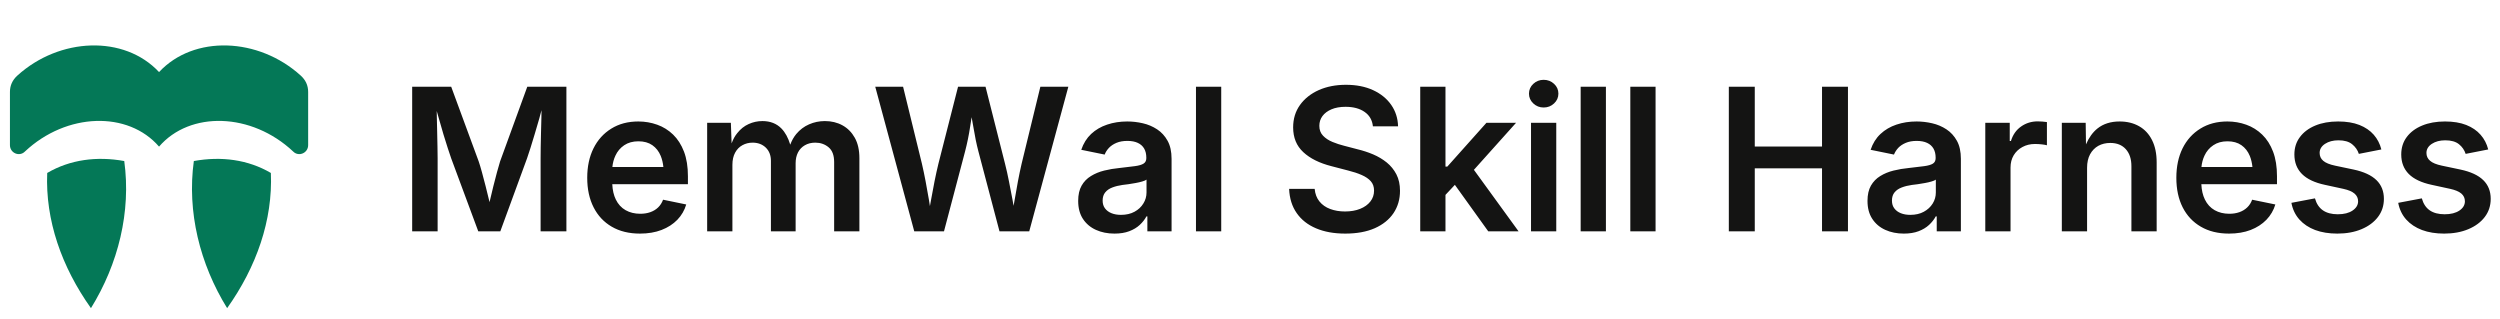
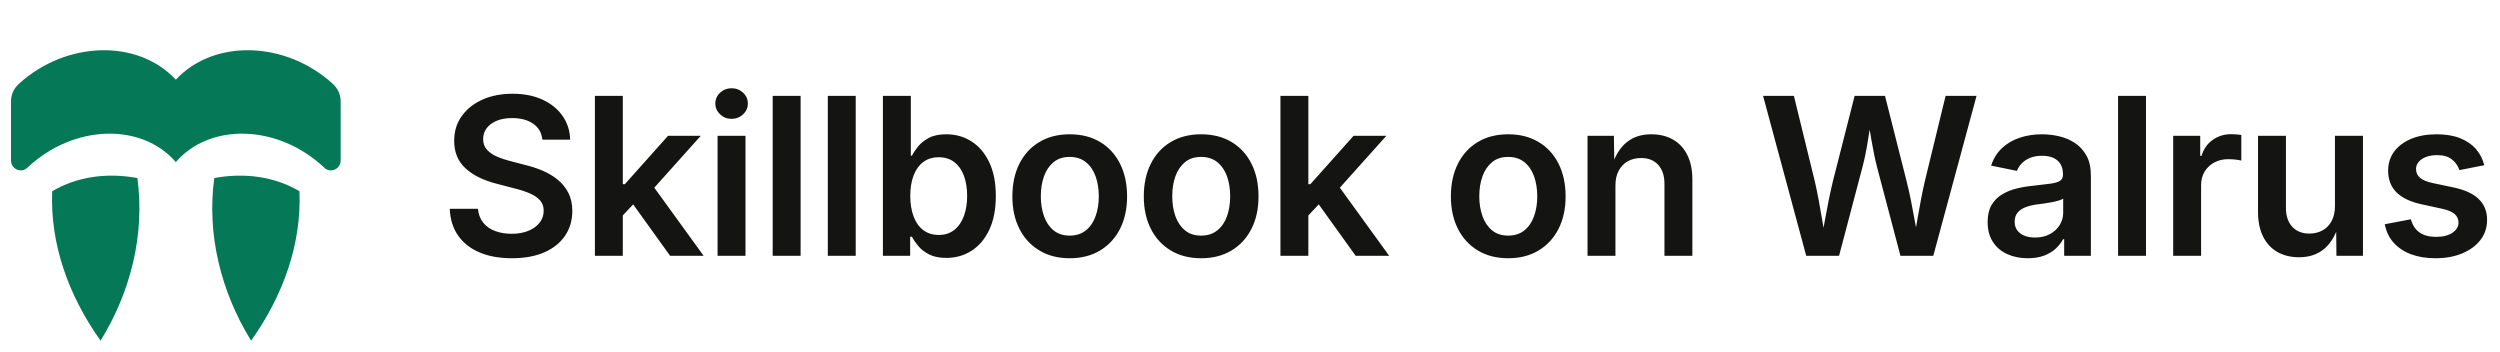
- <svg xmlns="http://www.w3.org/2000/svg" viewBox="0 0 503 64" width="503" height="64" role="img" aria-label="MemWal Skill Harness">
+ <svg xmlns="http://www.w3.org/2000/svg" viewBox="0 0 455 64" width="455" height="64" role="img" aria-label="Skillbook">
  <g fill="#047857">
    <path d="M3.5 15.2C12 7.5 25 7 32 14.5c7-7.5 20-7 28.5.7 1 .9 1.5 2 1.5 3.3v10.7c0 1.6-1.9 2.4-3 1.3-8.4-7.9-20.8-8.2-27-1-6.200-7.200-18.600-6.900-27 1-1.100 1.100-3 .300-3-1.300V18.500c0-1.300.500-2.400 1.500-3.300Z" />
    <path d="M9.500 34.800c4.600-2.700 10-3.400 15.500-2.400 1.400 10.200-1.200 20.700-6.700 29.600-5.900-8.300-9.200-17.700-8.800-27.200Z" />
    <path d="M54.500 34.800c-4.600-2.700-10-3.400-15.500-2.400-1.400 10.200 1.200 20.700 6.700 29.600 5.900-8.300 9.200-17.700 8.800-27.200Z" />
  </g>
-   <path fill="#141413" transform="translate(80 46.55)" d="M2.93 0V-29.1H10.78L16.31 -14.08Q16.6 -13.24 16.96 -11.92Q17.32 -10.61 17.71 -9.08Q18.09 -7.56 18.44 -6.11Q18.46 -6 18.48 -5.88Q18.5 -5.98 18.54 -6.07Q18.87 -7.5 19.25 -9.03Q19.63 -10.57 19.99 -11.89Q20.35 -13.22 20.62 -14.08L26.09 -29.1H33.96V0H28.77V-14.69Q28.77 -15.62 28.79 -16.95Q28.81 -18.28 28.85 -19.8Q28.89 -21.33 28.93 -22.89Q28.95 -23.65 28.95 -24.38Q28.73 -23.54 28.5 -22.7Q28.03 -21.07 27.58 -19.56Q27.13 -18.05 26.73 -16.78Q26.33 -15.51 26.04 -14.69L20.66 0H16.23L10.78 -14.69Q10.49 -15.51 10.09 -16.75Q9.69 -17.99 9.23 -19.49Q8.77 -21 8.32 -22.64Q8.09 -23.44 7.87 -24.22Q7.87 -23.63 7.89 -23.01Q7.93 -21.46 7.96 -19.92Q7.99 -18.38 8.02 -17.02Q8.05 -15.66 8.05 -14.69V0ZM48.76 0.45Q45.46 0.45 43.08 -0.94Q40.71 -2.32 39.43 -4.84Q38.15 -7.36 38.15 -10.78Q38.15 -14.16 39.41 -16.7Q40.67 -19.24 42.99 -20.67Q45.3 -22.11 48.43 -22.11Q50.42 -22.11 52.23 -21.46Q54.03 -20.82 55.43 -19.47Q56.82 -18.12 57.62 -16.04Q58.41 -13.96 58.41 -11.09V-9.49H43.19Q43.27 -7.7 43.9 -6.41Q44.6 -4.98 45.87 -4.26Q47.14 -3.54 48.82 -3.54Q49.93 -3.54 50.84 -3.86Q51.75 -4.18 52.41 -4.81Q53.07 -5.45 53.41 -6.37L58.07 -5.41Q57.55 -3.65 56.28 -2.33Q55.01 -1.02 53.1 -0.28Q51.2 0.45 48.76 0.45ZM43.21 -12.95H53.47Q53.35 -14.16 52.94 -15.18Q52.37 -16.56 51.25 -17.34Q50.13 -18.12 48.45 -18.12Q46.77 -18.12 45.59 -17.33Q44.42 -16.54 43.82 -15.23Q43.33 -14.18 43.21 -12.95ZM62.28 0V-21.84H67.05L67.2 -17.7Q67.63 -18.91 68.34 -19.77Q69.31 -21 70.63 -21.59Q71.95 -22.19 73.4 -22.19Q75.76 -22.19 77.22 -20.7Q78.38 -19.51 79 -17.44Q79.45 -18.67 80.21 -19.59Q81.29 -20.88 82.78 -21.53Q84.27 -22.19 85.97 -22.19Q87.95 -22.19 89.51 -21.33Q91.07 -20.47 91.99 -18.82Q92.91 -17.17 92.91 -14.73V0H87.83V-13.95Q87.83 -15.98 86.72 -16.91Q85.6 -17.85 84.04 -17.85Q82.83 -17.85 81.93 -17.32Q81.03 -16.8 80.55 -15.87Q80.08 -14.94 80.08 -13.71V0H75.11V-14.18Q75.11 -15.84 74.08 -16.85Q73.04 -17.85 71.42 -17.85Q70.31 -17.85 69.38 -17.34Q68.45 -16.84 67.91 -15.84Q67.36 -14.84 67.36 -13.38V0ZM103.95 0 96.1 -29.1H101.7L105.49 -13.61Q105.88 -11.93 106.23 -10.08Q106.57 -8.22 106.9 -6.35Q107 -5.72 107.1 -5.08Q107.21 -5.72 107.33 -6.35Q107.66 -8.22 108.03 -10.08Q108.4 -11.93 108.81 -13.61L112.76 -29.1H118.29L122.21 -13.61Q122.64 -11.93 123 -10.08Q123.36 -8.22 123.72 -6.35Q123.81 -5.74 123.93 -5.14Q124.03 -5.74 124.15 -6.35Q124.46 -8.22 124.81 -10.08Q125.16 -11.93 125.55 -13.61L129.32 -29.1H134.95L127.08 0H121.1L116.86 -16.07Q116.27 -18.32 115.85 -20.96Q115.67 -21.93 115.49 -22.97Q115.34 -22.01 115.2 -21.11Q114.81 -18.52 114.17 -16.07L109.93 0ZM144.23 0.45Q142.16 0.45 140.5 -0.3Q138.84 -1.05 137.88 -2.52Q136.93 -3.98 136.93 -6.13Q136.93 -7.99 137.62 -9.2Q138.31 -10.41 139.5 -11.13Q140.68 -11.86 142.16 -12.23Q143.65 -12.6 145.25 -12.75Q147.14 -12.97 148.33 -13.12Q149.53 -13.28 150.08 -13.63Q150.64 -13.98 150.64 -14.73V-14.82Q150.64 -15.9 150.21 -16.65Q149.78 -17.4 148.93 -17.8Q148.08 -18.2 146.83 -18.2Q145.56 -18.2 144.63 -17.81Q143.71 -17.42 143.12 -16.8Q142.53 -16.17 142.26 -15.45L137.55 -16.41Q138.2 -18.34 139.54 -19.6Q140.89 -20.86 142.76 -21.48Q144.62 -22.11 146.81 -22.11Q148.35 -22.11 149.93 -21.75Q151.5 -21.39 152.81 -20.53Q154.12 -19.67 154.92 -18.22Q155.72 -16.78 155.72 -14.59V0H150.85V-3.01H150.66Q150.17 -2.09 149.32 -1.3Q148.47 -0.51 147.21 -0.03Q145.95 0.45 144.23 0.45ZM145.54 -3.32Q147.12 -3.32 148.27 -3.95Q149.41 -4.57 150.04 -5.6Q150.68 -6.62 150.68 -7.83V-10.41Q150.42 -10.21 149.83 -10.04Q149.23 -9.86 148.5 -9.73Q147.77 -9.59 147.05 -9.49Q146.34 -9.39 145.85 -9.34Q144.72 -9.18 143.8 -8.83Q142.88 -8.48 142.37 -7.84Q141.85 -7.21 141.85 -6.19Q141.85 -5.25 142.33 -4.62Q142.81 -3.98 143.64 -3.65Q144.47 -3.32 145.54 -3.32ZM165.71 -29.1V0H160.63V-29.1ZM190.66 0.45Q187.28 0.45 184.79 -0.61Q182.3 -1.66 180.9 -3.67Q179.49 -5.68 179.37 -8.55H184.51Q184.65 -7.03 185.47 -6.02Q186.29 -5 187.64 -4.5Q188.98 -4 190.62 -4Q192.34 -4 193.66 -4.53Q194.98 -5.06 195.72 -6.01Q196.46 -6.95 196.46 -8.2Q196.46 -9.34 195.81 -10.08Q195.16 -10.82 193.97 -11.34Q192.79 -11.86 191.21 -12.25L187.91 -13.11Q184.26 -14.04 182.22 -15.94Q180.18 -17.83 180.18 -20.92Q180.18 -23.5 181.56 -25.43Q182.95 -27.36 185.35 -28.43Q187.75 -29.49 190.8 -29.49Q193.91 -29.49 196.25 -28.42Q198.59 -27.34 199.91 -25.45Q201.23 -23.55 201.29 -21.13H196.23Q196.03 -23.01 194.56 -24.03Q193.09 -25.06 190.72 -25.06Q189.08 -25.06 187.9 -24.56Q186.72 -24.06 186.08 -23.2Q185.45 -22.34 185.45 -21.23Q185.45 -20.02 186.2 -19.24Q186.95 -18.46 188.1 -17.99Q189.24 -17.52 190.41 -17.23L193.12 -16.52Q194.75 -16.13 196.27 -15.49Q197.79 -14.84 199.01 -13.86Q200.23 -12.87 200.96 -11.46Q201.68 -10.06 201.68 -8.16Q201.68 -5.61 200.37 -3.66Q199.06 -1.72 196.6 -0.63Q194.14 0.45 190.66 0.45ZM205.75 0V-29.1H210.83V-13.03H211.2L219.07 -21.84H225.03L216.55 -12.38L225.54 0H219.44L212.72 -9.36L210.83 -7.34V0ZM228.04 0V-21.84H233.12V0ZM230.58 -24.92Q229.37 -24.92 228.5 -25.74Q227.63 -26.56 227.63 -27.7Q227.63 -28.87 228.5 -29.68Q229.37 -30.49 230.58 -30.49Q231.81 -30.49 232.68 -29.68Q233.55 -28.87 233.55 -27.71Q233.55 -26.56 232.68 -25.74Q231.81 -24.92 230.58 -24.92ZM243.11 -29.1V0H238.03V-29.1ZM253.1 -29.1V0H248.02V-29.1ZM267.84 0V-29.1H273.06V-17.07H286.59V-29.1H291.81V0H286.59V-12.68H273.06V0ZM303.05 0.45Q300.98 0.45 299.32 -0.3Q297.66 -1.05 296.7 -2.52Q295.74 -3.98 295.74 -6.13Q295.74 -7.99 296.43 -9.2Q297.13 -10.41 298.31 -11.13Q299.49 -11.86 300.98 -12.23Q302.46 -12.6 304.06 -12.75Q305.96 -12.97 307.15 -13.12Q308.34 -13.28 308.9 -13.63Q309.45 -13.98 309.45 -14.73V-14.82Q309.45 -15.9 309.02 -16.65Q308.59 -17.4 307.74 -17.8Q306.89 -18.2 305.64 -18.2Q304.37 -18.2 303.45 -17.81Q302.52 -17.42 301.93 -16.8Q301.35 -16.17 301.07 -15.45L296.37 -16.41Q297.01 -18.34 298.36 -19.6Q299.71 -20.86 301.57 -21.48Q303.44 -22.11 305.62 -22.11Q307.17 -22.11 308.74 -21.75Q310.31 -21.39 311.62 -20.53Q312.93 -19.67 313.73 -18.22Q314.53 -16.78 314.53 -14.59V0H309.67V-3.01H309.47Q308.98 -2.09 308.13 -1.3Q307.28 -0.51 306.02 -0.03Q304.76 0.45 303.05 0.45ZM304.35 -3.32Q305.94 -3.32 307.08 -3.95Q308.22 -4.57 308.86 -5.6Q309.49 -6.62 309.49 -7.83V-10.41Q309.24 -10.21 308.64 -10.04Q308.05 -9.86 307.31 -9.73Q306.58 -9.59 305.87 -9.49Q305.16 -9.39 304.67 -9.34Q303.53 -9.18 302.62 -8.83Q301.7 -8.48 301.18 -7.84Q300.66 -7.21 300.66 -6.19Q300.66 -5.25 301.14 -4.62Q301.62 -3.98 302.45 -3.65Q303.28 -3.32 304.35 -3.32ZM319.44 0V-21.84H324.36V-18.18H324.6Q325.18 -20.08 326.65 -21.1Q328.11 -22.13 329.99 -22.13Q330.42 -22.13 330.94 -22.09Q331.47 -22.05 331.84 -21.99V-17.32Q331.53 -17.42 330.83 -17.5Q330.12 -17.58 329.44 -17.58Q328.03 -17.58 326.91 -16.97Q325.79 -16.37 325.15 -15.3Q324.52 -14.24 324.52 -12.85V0ZM339.92 -12.79V0H334.84V-21.84H339.64L339.7 -17.5Q340.58 -19.55 342.01 -20.7Q343.78 -22.11 346.46 -22.11Q348.71 -22.11 350.39 -21.15Q352.07 -20.2 352.99 -18.36Q353.92 -16.52 353.92 -13.89V0H348.84V-13.11Q348.84 -15.29 347.71 -16.54Q346.58 -17.79 344.59 -17.79Q343.24 -17.79 342.18 -17.21Q341.13 -16.62 340.52 -15.5Q339.92 -14.38 339.92 -12.79ZM368.48 0.45Q365.18 0.45 362.81 -0.94Q360.43 -2.32 359.15 -4.84Q357.88 -7.36 357.88 -10.78Q357.88 -14.16 359.13 -16.7Q360.39 -19.24 362.71 -20.67Q365.02 -22.11 368.15 -22.11Q370.14 -22.11 371.95 -21.46Q373.75 -20.82 375.15 -19.47Q376.55 -18.12 377.34 -16.04Q378.13 -13.96 378.13 -11.09V-9.49H362.91Q362.99 -7.7 363.62 -6.41Q364.32 -4.98 365.59 -4.26Q366.86 -3.54 368.54 -3.54Q369.65 -3.54 370.56 -3.86Q371.47 -4.18 372.13 -4.81Q372.8 -5.45 373.13 -6.37L377.8 -5.41Q377.27 -3.65 376 -2.33Q374.73 -1.02 372.83 -0.28Q370.92 0.45 368.48 0.45ZM362.93 -12.95H373.19Q373.07 -14.16 372.66 -15.18Q372.09 -16.56 370.97 -17.34Q369.85 -18.12 368.17 -18.12Q366.49 -18.12 365.32 -17.33Q364.14 -16.54 363.54 -15.23Q363.05 -14.18 362.93 -12.95ZM390.27 0.45Q387.75 0.45 385.81 -0.27Q383.88 -1 382.64 -2.38Q381.4 -3.77 381.03 -5.74L385.77 -6.64Q386.22 -5.02 387.37 -4.23Q388.51 -3.44 390.36 -3.44Q392.24 -3.44 393.34 -4.19Q394.45 -4.94 394.45 -6.05Q394.45 -6.99 393.72 -7.61Q393 -8.22 391.5 -8.55L387.77 -9.36Q384.68 -10.02 383.16 -11.54Q381.63 -13.07 381.63 -15.47Q381.63 -17.5 382.75 -18.98Q383.86 -20.47 385.84 -21.29Q387.82 -22.11 390.44 -22.11Q392.92 -22.11 394.71 -21.41Q396.5 -20.7 397.6 -19.44Q398.7 -18.18 399.13 -16.48L394.6 -15.59Q394.23 -16.74 393.25 -17.53Q392.28 -18.32 390.5 -18.32Q388.88 -18.32 387.8 -17.61Q386.71 -16.89 386.71 -15.78Q386.71 -14.82 387.43 -14.2Q388.16 -13.57 389.82 -13.22L393.53 -12.44Q396.63 -11.78 398.14 -10.31Q399.64 -8.85 399.64 -6.54Q399.64 -4.47 398.45 -2.9Q397.26 -1.33 395.14 -0.44Q393.02 0.45 390.27 0.45ZM411.76 0.45Q409.24 0.45 407.31 -0.27Q405.37 -1 404.13 -2.38Q402.89 -3.77 402.52 -5.74L407.27 -6.64Q407.72 -5.02 408.86 -4.23Q410 -3.44 411.86 -3.44Q413.73 -3.44 414.84 -4.19Q415.94 -4.94 415.94 -6.05Q415.94 -6.99 415.22 -7.61Q414.49 -8.22 412.99 -8.55L409.26 -9.36Q406.17 -10.02 404.65 -11.54Q403.13 -13.07 403.13 -15.47Q403.13 -17.5 404.24 -18.98Q405.35 -20.47 407.34 -21.29Q409.32 -22.11 411.93 -22.11Q414.42 -22.11 416.2 -21.41Q417.99 -20.7 419.09 -19.44Q420.2 -18.18 420.63 -16.48L416.09 -15.59Q415.72 -16.74 414.75 -17.53Q413.77 -18.32 411.99 -18.32Q410.37 -18.32 409.29 -17.61Q408.2 -16.89 408.2 -15.78Q408.2 -14.82 408.93 -14.2Q409.65 -13.57 411.31 -13.22L415.02 -12.44Q418.13 -11.78 419.63 -10.31Q421.13 -8.85 421.13 -6.54Q421.13 -4.47 419.94 -2.9Q418.75 -1.33 416.63 -0.44Q414.51 0.45 411.76 0.45Z" />
+   <path fill="#141413" transform="translate(80 46.55)" d="M13.14 0.45Q9.77 0.45 7.28 -0.61Q4.79 -1.66 3.38 -3.67Q1.97 -5.68 1.86 -8.55H6.99Q7.13 -7.03 7.95 -6.02Q8.77 -5 10.12 -4.5Q11.46 -4 13.11 -4Q14.82 -4 16.14 -4.53Q17.46 -5.06 18.2 -6.01Q18.95 -6.95 18.95 -8.2Q18.95 -9.34 18.29 -10.08Q17.64 -10.82 16.46 -11.34Q15.27 -11.86 13.69 -12.25L10.39 -13.11Q6.74 -14.04 4.7 -15.94Q2.66 -17.83 2.66 -20.92Q2.66 -23.5 4.04 -25.43Q5.43 -27.36 7.83 -28.43Q10.23 -29.49 13.28 -29.49Q16.39 -29.49 18.73 -28.42Q21.07 -27.34 22.39 -25.45Q23.71 -23.55 23.77 -21.13H18.71Q18.52 -23.01 17.04 -24.03Q15.57 -25.06 13.2 -25.06Q11.56 -25.06 10.38 -24.56Q9.2 -24.06 8.56 -23.2Q7.93 -22.34 7.93 -21.23Q7.93 -20.02 8.68 -19.24Q9.43 -18.46 10.58 -17.99Q11.72 -17.52 12.89 -17.23L15.61 -16.52Q17.23 -16.13 18.75 -15.49Q20.27 -14.84 21.49 -13.86Q22.71 -12.87 23.44 -11.46Q24.16 -10.06 24.16 -8.16Q24.16 -5.61 22.85 -3.66Q21.54 -1.72 19.08 -0.63Q16.62 0.45 13.14 0.45ZM32.92 -6.88V-13.03H33.72L41.59 -21.84H47.55L37.9 -11.07H36.85ZM28.27 0V-29.1H33.35V0ZM41.96 0 34.81 -9.94 38.25 -13.54 48.06 0ZM50.6 0V-21.84H55.68V0ZM53.14 -24.92Q51.93 -24.92 51.06 -25.74Q50.19 -26.56 50.19 -27.7Q50.19 -28.87 51.06 -29.68Q51.93 -30.49 53.14 -30.49Q54.37 -30.49 55.24 -29.68Q56.11 -28.87 56.11 -27.71Q56.11 -26.56 55.24 -25.74Q54.37 -24.92 53.14 -24.92ZM65.71 -29.1V0H60.63V-29.1ZM75.74 -29.1V0H70.66V-29.1ZM92.21 0.39Q90.36 0.39 89.11 -0.24Q87.86 -0.88 87.12 -1.78Q86.37 -2.68 85.98 -3.46H85.65V0H80.69V-29.1H85.77V-18.22H85.98Q86.37 -19 87.1 -19.9Q87.82 -20.8 89.06 -21.46Q90.3 -22.11 92.23 -22.11Q94.77 -22.11 96.8 -20.82Q98.84 -19.53 100.04 -17.02Q101.24 -14.51 101.24 -10.88Q101.24 -7.29 100.07 -4.77Q98.89 -2.25 96.85 -0.93Q94.81 0.39 92.21 0.39ZM90.85 -3.79Q92.55 -3.79 93.7 -4.72Q94.85 -5.64 95.44 -7.26Q96.02 -8.87 96.02 -10.9Q96.02 -12.93 95.45 -14.52Q94.87 -16.11 93.72 -17.02Q92.57 -17.93 90.85 -17.93Q89.17 -17.93 88.01 -17.05Q86.86 -16.17 86.27 -14.6Q85.67 -13.03 85.67 -10.9Q85.67 -8.77 86.27 -7.17Q86.86 -5.57 88.02 -4.68Q89.19 -3.79 90.85 -3.79ZM114.68 0.45Q111.5 0.45 109.16 -0.97Q106.81 -2.38 105.53 -4.91Q104.25 -7.44 104.25 -10.8Q104.25 -14.2 105.53 -16.75Q106.81 -19.3 109.16 -20.7Q111.5 -22.11 114.68 -22.11Q117.89 -22.11 120.23 -20.7Q122.57 -19.3 123.85 -16.75Q125.13 -14.2 125.13 -10.8Q125.13 -7.44 123.85 -4.91Q122.57 -2.38 120.23 -0.97Q117.89 0.45 114.68 0.45ZM114.68 -3.67Q116.46 -3.67 117.64 -4.63Q118.82 -5.59 119.4 -7.21Q119.98 -8.83 119.98 -10.82Q119.98 -12.83 119.4 -14.45Q118.82 -16.07 117.64 -17.03Q116.46 -17.99 114.68 -17.99Q112.91 -17.99 111.74 -17.03Q110.58 -16.07 110.01 -14.46Q109.43 -12.85 109.43 -10.82Q109.43 -8.83 110.01 -7.21Q110.58 -5.59 111.74 -4.63Q112.91 -3.67 114.68 -3.67ZM138.6 0.45Q135.42 0.45 133.07 -0.97Q130.73 -2.38 129.45 -4.91Q128.17 -7.44 128.17 -10.8Q128.17 -14.2 129.45 -16.75Q130.73 -19.3 133.07 -20.7Q135.42 -22.11 138.6 -22.11Q141.8 -22.11 144.15 -20.7Q146.49 -19.3 147.77 -16.75Q149.05 -14.2 149.05 -10.8Q149.05 -7.44 147.77 -4.91Q146.49 -2.38 144.15 -0.97Q141.8 0.45 138.6 0.45ZM138.6 -3.67Q140.38 -3.67 141.56 -4.63Q142.74 -5.59 143.32 -7.21Q143.89 -8.83 143.89 -10.82Q143.89 -12.83 143.32 -14.45Q142.74 -16.07 141.56 -17.03Q140.38 -17.99 138.6 -17.99Q136.82 -17.99 135.66 -17.03Q134.5 -16.07 133.92 -14.46Q133.35 -12.85 133.35 -10.82Q133.35 -8.83 133.92 -7.21Q134.5 -5.59 135.66 -4.63Q136.82 -3.67 138.6 -3.67ZM157.69 -6.88V-13.03H158.49L166.36 -21.84H172.32L162.67 -11.07H161.62ZM153.04 0V-29.1H158.12V0ZM166.73 0 159.59 -9.94 163.02 -13.54 172.83 0ZM194.49 0.45Q191.3 0.45 188.96 -0.97Q186.62 -2.38 185.34 -4.91Q184.06 -7.44 184.06 -10.8Q184.06 -14.2 185.34 -16.75Q186.62 -19.3 188.96 -20.7Q191.3 -22.11 194.49 -22.11Q197.69 -22.11 200.03 -20.7Q202.38 -19.3 203.66 -16.75Q204.94 -14.2 204.94 -10.8Q204.94 -7.44 203.66 -4.91Q202.38 -2.38 200.03 -0.97Q197.69 0.45 194.49 0.45ZM194.49 -3.67Q196.26 -3.67 197.45 -4.63Q198.63 -5.59 199.2 -7.21Q199.78 -8.83 199.78 -10.82Q199.78 -12.83 199.2 -14.45Q198.63 -16.07 197.45 -17.03Q196.26 -17.99 194.49 -17.99Q192.71 -17.99 191.55 -17.03Q190.39 -16.07 189.81 -14.46Q189.23 -12.85 189.23 -10.82Q189.23 -8.83 189.81 -7.21Q190.39 -5.59 191.55 -4.63Q192.71 -3.67 194.49 -3.67ZM214.01 -12.79V0H208.93V-21.84H213.73L213.81 -16.45H213.4Q214.32 -19.28 216.1 -20.69Q217.87 -22.11 220.55 -22.11Q222.8 -22.11 224.48 -21.15Q226.16 -20.2 227.08 -18.36Q228.01 -16.52 228.01 -13.89V0H222.93V-13.11Q222.93 -15.29 221.8 -16.54Q220.67 -17.79 218.68 -17.79Q217.33 -17.79 216.27 -17.21Q215.22 -16.62 214.61 -15.5Q214.01 -14.38 214.01 -12.79ZM248.73 0 240.88 -29.1H246.49L250.28 -13.61Q250.67 -11.93 251.01 -10.08Q251.35 -8.22 251.67 -6.35Q251.99 -4.47 252.29 -2.68H251.45Q251.78 -4.47 252.11 -6.35Q252.44 -8.22 252.82 -10.08Q253.19 -11.93 253.6 -13.61L257.54 -29.1H263.07L266.99 -13.61Q267.42 -11.93 267.79 -10.08Q268.15 -8.22 268.49 -6.35Q268.83 -4.47 269.18 -2.68H268.28Q268.6 -4.47 268.92 -6.35Q269.24 -8.22 269.59 -10.08Q269.94 -11.93 270.33 -13.61L274.1 -29.1H279.73L271.86 0H265.88L261.64 -16.07Q261.06 -18.32 260.62 -20.96Q260.18 -23.59 259.67 -26.54H260.92Q260.37 -23.69 259.98 -21.1Q259.59 -18.52 258.95 -16.07L254.71 0ZM289.05 0.45Q286.98 0.45 285.32 -0.3Q283.66 -1.05 282.71 -2.52Q281.75 -3.98 281.75 -6.13Q281.75 -7.99 282.44 -9.2Q283.14 -10.41 284.32 -11.13Q285.5 -11.86 286.98 -12.23Q288.47 -12.6 290.07 -12.75Q291.97 -12.97 293.16 -13.12Q294.35 -13.28 294.9 -13.63Q295.46 -13.98 295.46 -14.73V-14.82Q295.46 -15.9 295.03 -16.65Q294.6 -17.4 293.75 -17.8Q292.9 -18.2 291.65 -18.2Q290.38 -18.2 289.46 -17.81Q288.53 -17.42 287.94 -16.8Q287.36 -16.17 287.08 -15.45L282.38 -16.41Q283.02 -18.34 284.37 -19.6Q285.72 -20.86 287.58 -21.48Q289.45 -22.11 291.63 -22.11Q293.18 -22.11 294.75 -21.75Q296.32 -21.39 297.63 -20.53Q298.94 -19.67 299.74 -18.22Q300.54 -16.78 300.54 -14.59V0H295.68V-3.01H295.48Q294.99 -2.09 294.14 -1.3Q293.29 -0.51 292.03 -0.03Q290.77 0.45 289.05 0.45ZM290.36 -3.32Q291.95 -3.32 293.09 -3.95Q294.23 -4.57 294.87 -5.6Q295.5 -6.62 295.5 -7.83V-10.41Q295.25 -10.21 294.65 -10.04Q294.05 -9.86 293.32 -9.73Q292.59 -9.59 291.88 -9.49Q291.16 -9.39 290.68 -9.34Q289.54 -9.18 288.63 -8.83Q287.71 -8.48 287.19 -7.84Q286.67 -7.21 286.67 -6.19Q286.67 -5.25 287.15 -4.62Q287.63 -3.98 288.46 -3.65Q289.29 -3.32 290.36 -3.32ZM310.57 -29.1V0H305.49V-29.1ZM315.52 0V-21.84H320.44V-18.18H320.67Q321.26 -20.08 322.73 -21.1Q324.19 -22.13 326.07 -22.13Q326.5 -22.13 327.02 -22.09Q327.55 -22.05 327.92 -21.99V-17.32Q327.61 -17.42 326.91 -17.5Q326.2 -17.58 325.52 -17.58Q324.11 -17.58 322.99 -16.97Q321.87 -16.37 321.23 -15.3Q320.6 -14.24 320.6 -12.85V0ZM338.44 0.27Q336.19 0.27 334.5 -0.68Q332.81 -1.64 331.89 -3.49Q330.96 -5.33 330.96 -7.95V-21.84H336.04V-8.73Q336.04 -6.54 337.18 -5.29Q338.32 -4.04 340.31 -4.04Q341.66 -4.04 342.72 -4.63Q343.77 -5.21 344.37 -6.35Q344.96 -7.48 344.96 -9.04V-21.84H350.06V0H345.23L345.18 -5.39H345.57Q344.65 -2.54 342.85 -1.13Q341.06 0.27 338.44 0.27ZM363.27 0.45Q360.75 0.45 358.82 -0.27Q356.88 -1 355.64 -2.38Q354.4 -3.77 354.03 -5.74L358.78 -6.64Q359.23 -5.02 360.37 -4.23Q361.51 -3.44 363.37 -3.44Q365.24 -3.44 366.35 -4.19Q367.45 -4.94 367.45 -6.05Q367.45 -6.99 366.73 -7.61Q366.01 -8.22 364.5 -8.55L360.77 -9.36Q357.69 -10.02 356.16 -11.54Q354.64 -13.07 354.64 -15.47Q354.64 -17.5 355.75 -18.98Q356.87 -20.47 358.85 -21.29Q360.83 -22.11 363.45 -22.11Q365.93 -22.11 367.71 -21.41Q369.5 -20.7 370.61 -19.44Q371.71 -18.18 372.14 -16.48L367.61 -15.59Q367.24 -16.74 366.26 -17.53Q365.28 -18.32 363.51 -18.32Q361.88 -18.32 360.8 -17.61Q359.72 -16.89 359.72 -15.78Q359.72 -14.82 360.44 -14.2Q361.16 -13.57 362.82 -13.22L366.53 -12.44Q369.64 -11.78 371.14 -10.31Q372.65 -8.85 372.65 -6.54Q372.65 -4.47 371.46 -2.9Q370.26 -1.33 368.14 -0.44Q366.03 0.45 363.27 0.45Z" />
</svg>
